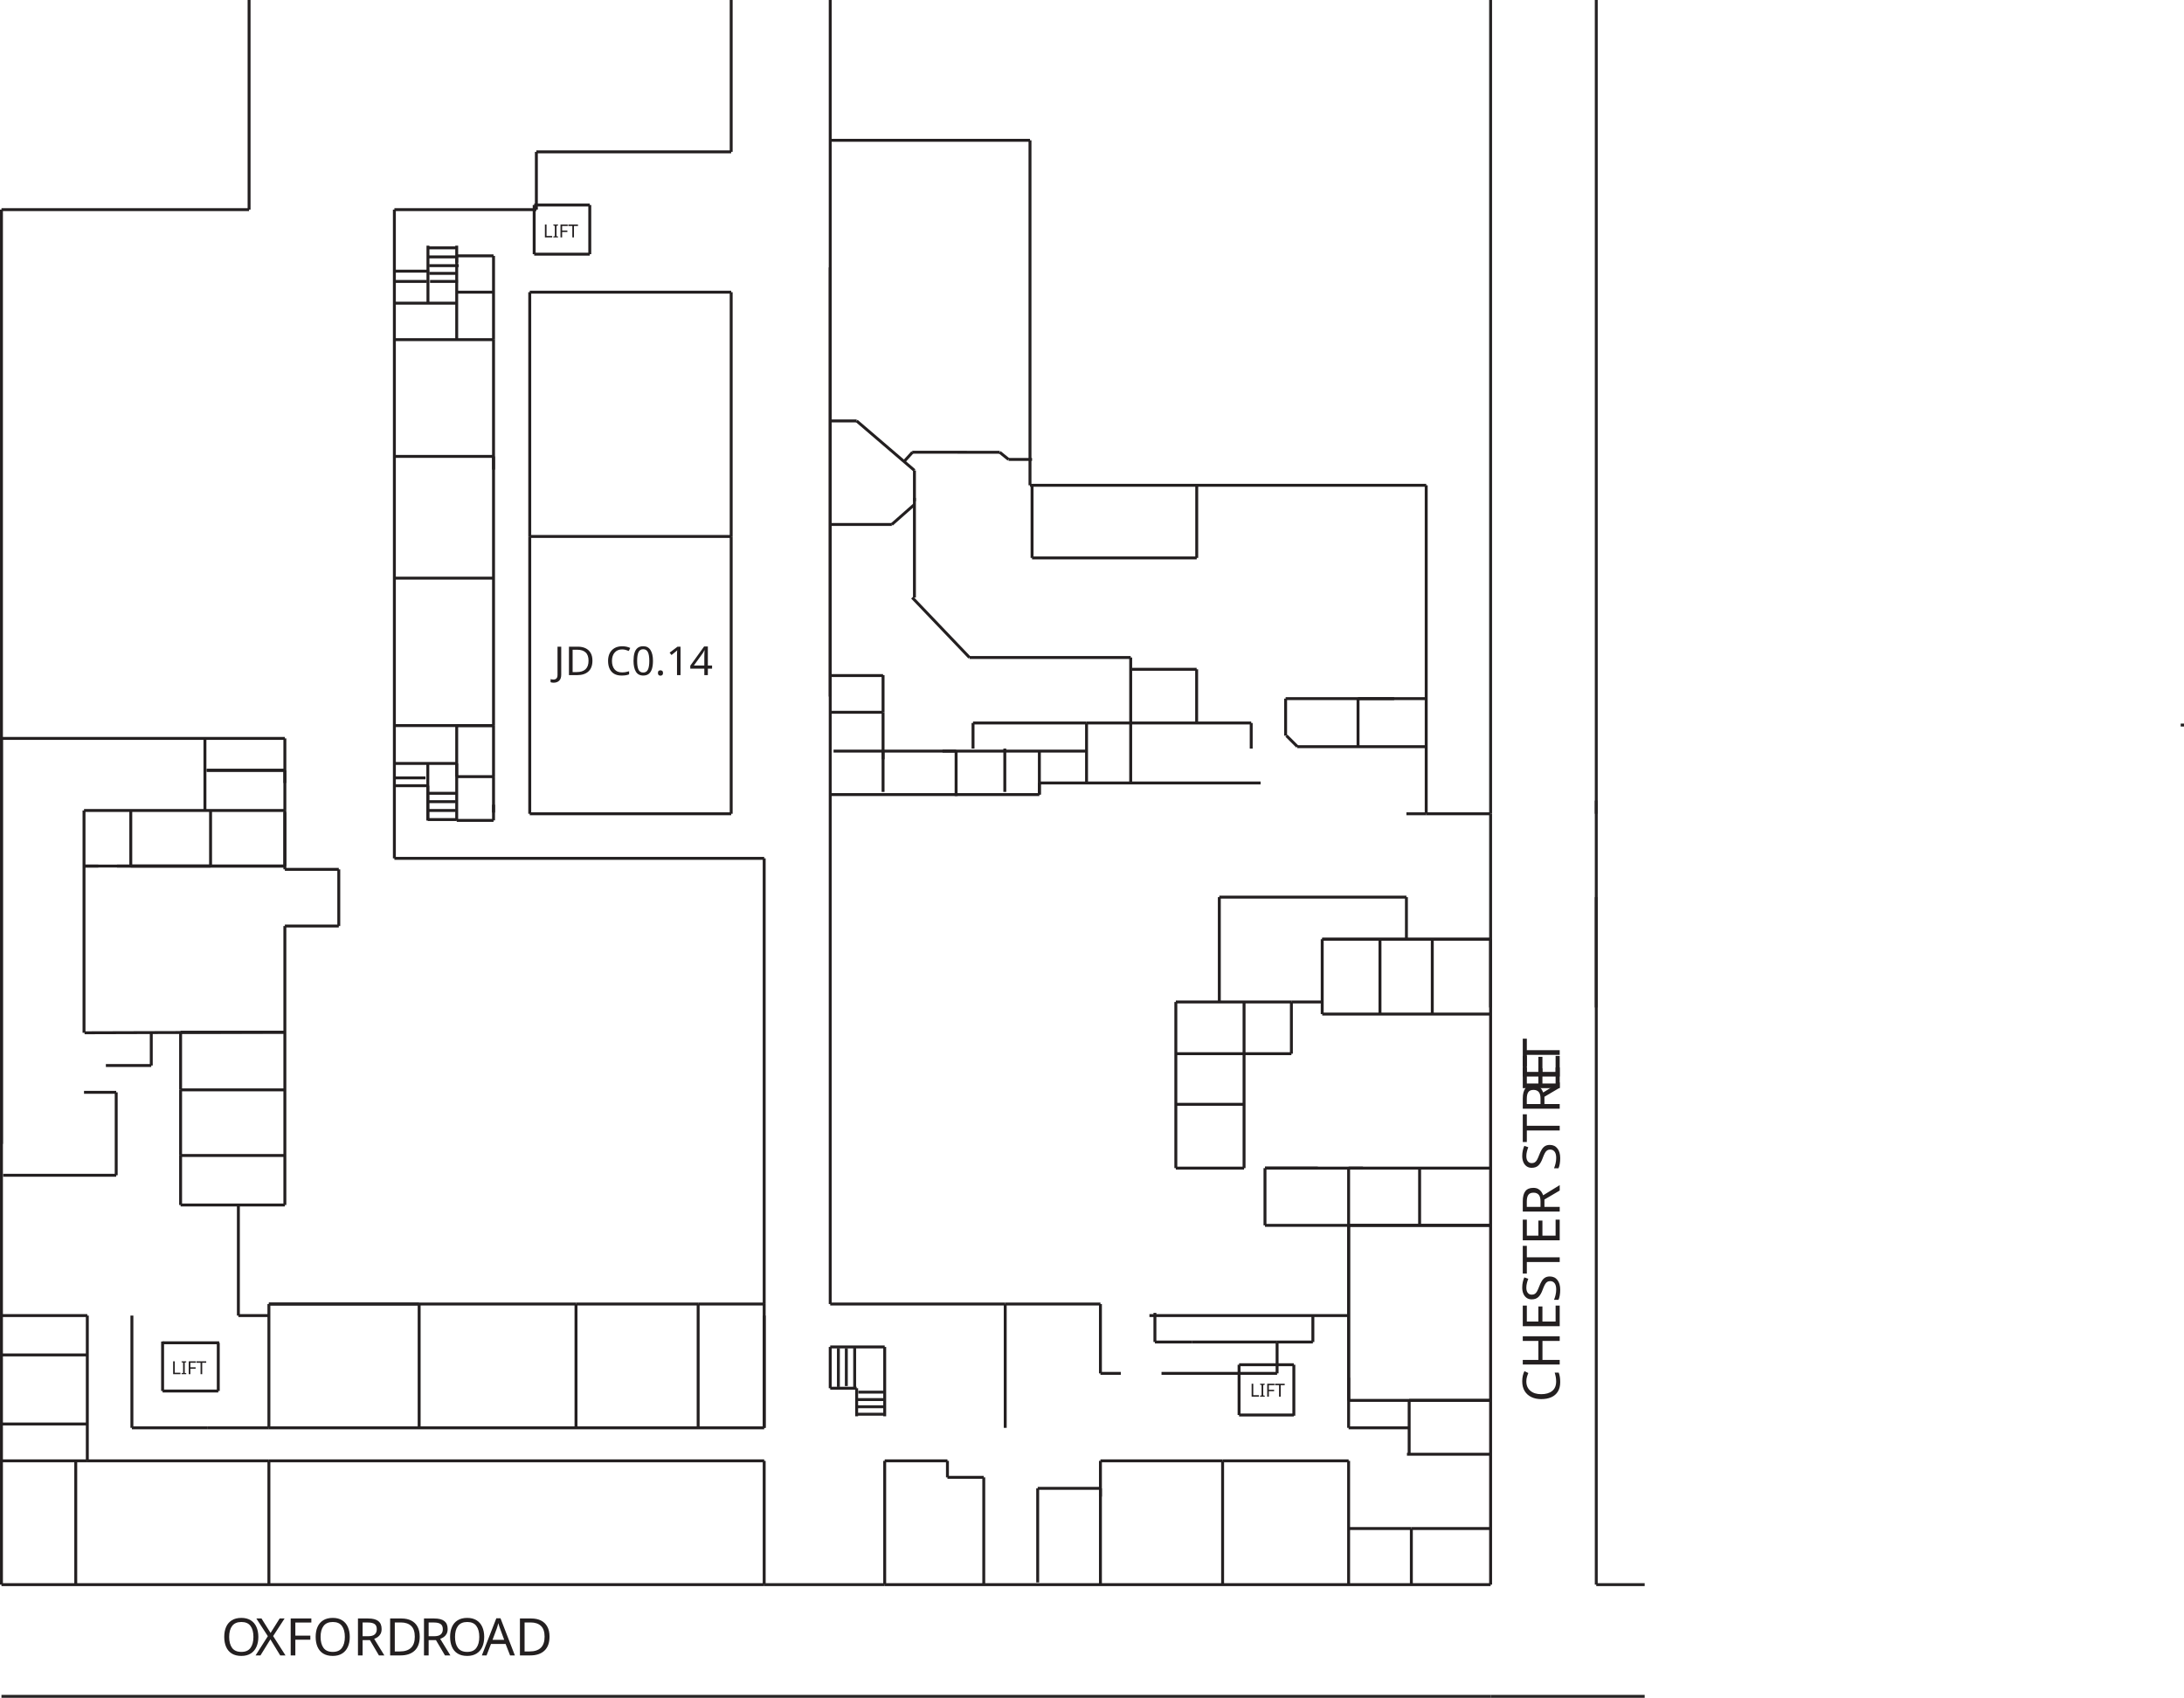
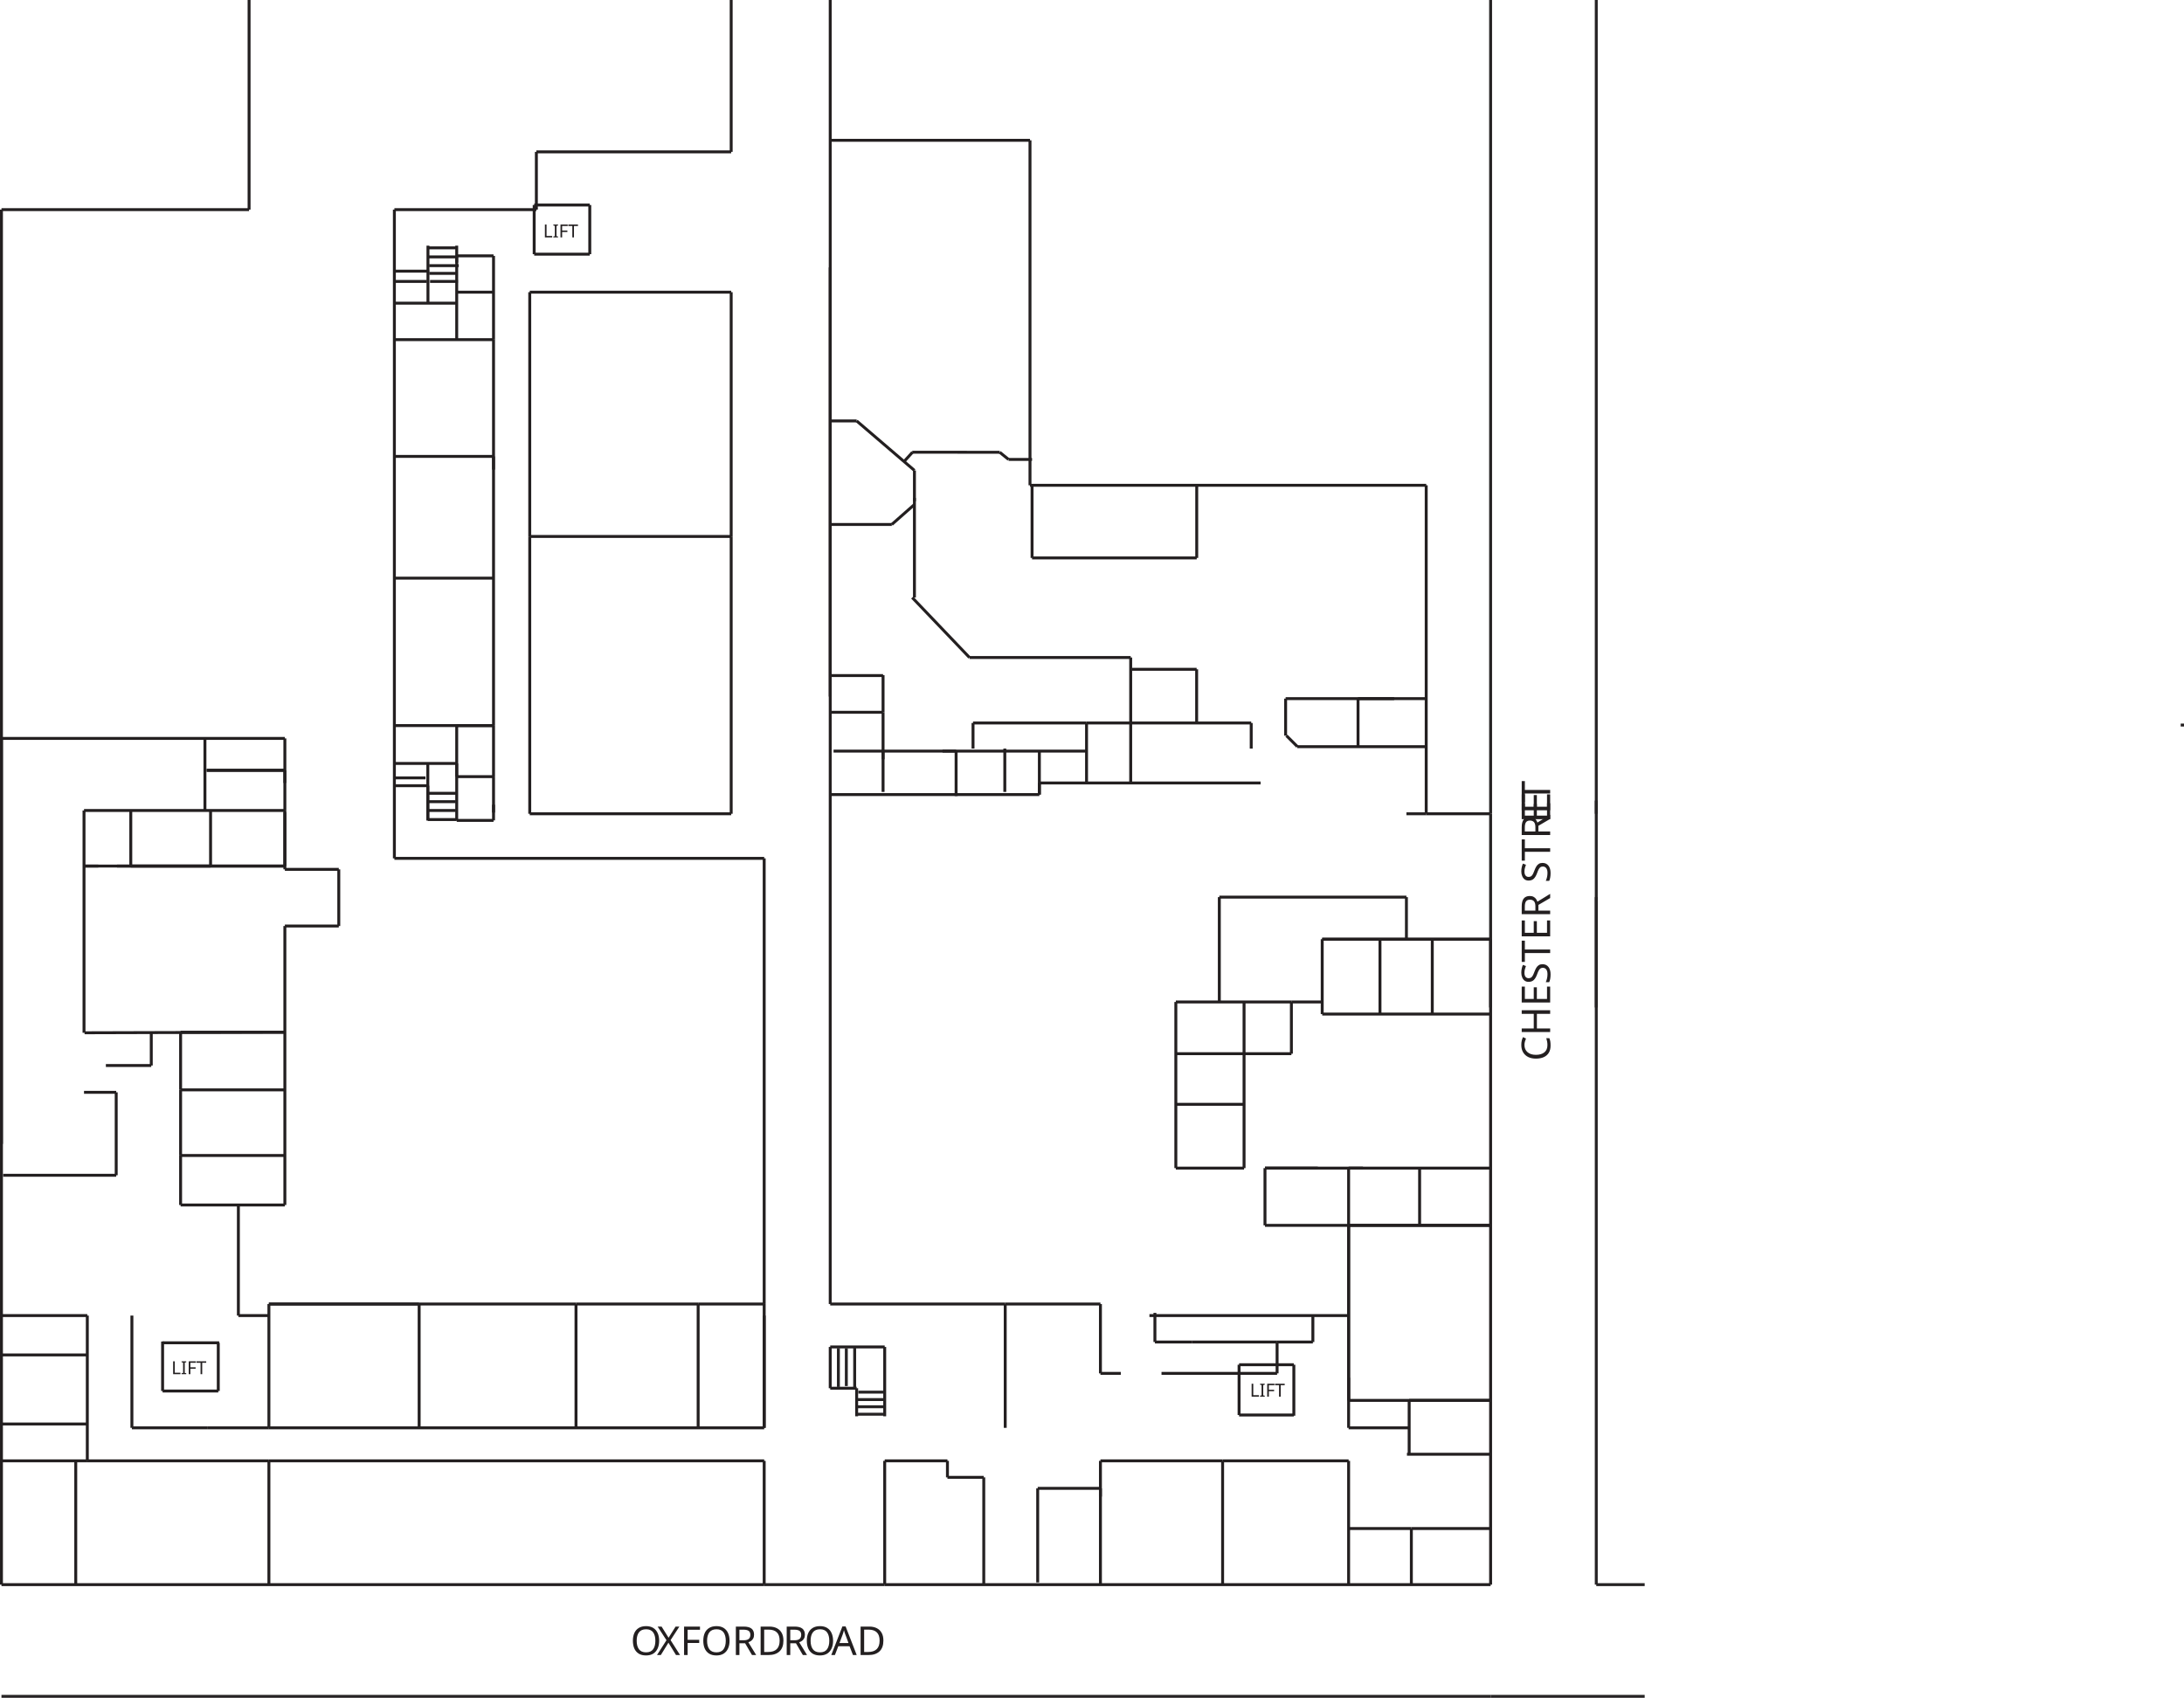
<svg xmlns="http://www.w3.org/2000/svg" id="FLOOR_PLAN" data-name="FLOOR PLAN" viewBox="0 0 748.44 581.92">
  <defs>
-     <style>.cls-1,.cls-10,.cls-12,.cls-2,.cls-3,.cls-4{fill:#231f20;}.cls-1,.cls-11{stroke:#231f20;}.cls-1,.cls-11,.cls-3{stroke-miterlimit:10;}.cls-2{font-size:13.65px;}.cls-12,.cls-2,.cls-4{font-family:MyriadPro-Regular, Myriad Pro;}.cls-3{stroke:#262324;}.cls-4{font-size:17.73px;}.cls-5{letter-spacing:-0.03em;}.cls-6{letter-spacing:0em;}.cls-7{letter-spacing:0em;}.cls-8{letter-spacing:-0.01em;}.cls-9{letter-spacing:0.02em;}.cls-11{fill:none;}.cls-12{font-size:6.19px;}</style>
+     <style>.cls-1,.cls-11,.cls-2,.cls-3,.cls-7,.cls-9{fill:#231f20;}.cls-1,.cls-10{stroke:#231f20;}.cls-1,.cls-10,.cls-2{stroke-miterlimit:10;}.cls-2{stroke:#262324;}.cls-3{font-size:13.65px;}.cls-11,.cls-3,.cls-7{font-family:MyriadPro-Regular, Myriad Pro;}.cls-4{letter-spacing:-0.03em;}.cls-5{letter-spacing:0em;}.cls-6{letter-spacing:-0.01em;}.cls-7{font-size:13.65px;}.cls-8{letter-spacing:0.02em;}.cls-10{fill:none;}.cls-11{font-size:6.19px;}</style>
  </defs>
  <line class="cls-1" x1="0.5" y1="543.13" x2="261.88" y2="543.13" />
  <line class="cls-1" x1="0.5" y1="543.13" x2="0.5" y2="71.85" />
  <line class="cls-1" x1="303.18" y1="543.13" x2="510.82" y2="543.13" />
  <line class="cls-1" x1="510.82" y1="321.92" x2="510.82" y2="543.13" />
  <line class="cls-1" x1="453.11" y1="321.92" x2="510.82" y2="321.92" />
  <line class="cls-1" x1="510.82" y1="278.92" x2="488.75" y2="278.92" />
  <line class="cls-1" x1="488.75" y1="166.33" x2="488.75" y2="278.92" />
  <line class="cls-1" x1="352.97" y1="166.33" x2="488.75" y2="166.33" />
  <line class="cls-1" x1="352.97" y1="48.09" x2="352.97" y2="166.33" />
  <line class="cls-1" x1="284.51" y1="48.09" x2="352.97" y2="48.09" />
  <line class="cls-1" x1="0.5" y1="71.85" x2="85.36" y2="71.85" />
  <line class="cls-1" x1="85.36" x2="85.36" y2="71.85" />
  <line class="cls-1" x1="261.88" y1="543.13" x2="261.88" y2="500.7" />
  <line class="cls-1" x1="92.15" y1="500.7" x2="261.88" y2="500.7" />
  <line class="cls-1" x1="92.15" y1="489.39" x2="261.88" y2="489.39" />
  <line class="cls-1" x1="261.88" y1="446.95" x2="261.88" y2="489.39" />
  <line class="cls-1" x1="261.88" y1="294.2" x2="261.88" y2="446.95" />
  <line class="cls-1" x1="92.15" y1="500.7" x2="29.92" y2="500.7" />
  <line class="cls-1" x1="29.92" y1="450.91" x2="29.92" y2="500.7" />
  <line class="cls-1" x1="45.2" y1="450.91" x2="45.2" y2="489.39" />
  <line class="cls-1" x1="71.22" y1="489.39" x2="45.2" y2="489.39" />
  <line class="cls-1" x1="92.15" y1="489.39" x2="71.22" y2="489.39" />
  <line class="cls-1" x1="92.15" y1="500.7" x2="92.15" y2="543.13" />
  <line class="cls-1" x1="25.96" y1="500.7" x2="25.96" y2="543.13" />
  <line class="cls-1" x1="29.92" y1="450.91" x2="0.5" y2="450.91" />
  <line class="cls-1" x1="0.5" y1="500.7" x2="29.92" y2="500.7" />
  <line class="cls-1" x1="143.64" y1="446.95" x2="143.64" y2="489.39" />
  <line class="cls-1" x1="197.39" y1="446.95" x2="143.64" y2="446.95" />
  <line class="cls-1" x1="197.39" y1="489.39" x2="197.39" y2="446.95" />
  <line class="cls-1" x1="239.25" y1="446.95" x2="197.39" y2="446.95" />
  <line class="cls-1" x1="239.25" y1="489.39" x2="239.25" y2="446.95" />
  <line class="cls-1" x1="261.88" y1="446.95" x2="239.25" y2="446.95" />
  <line class="cls-1" x1="261.88" y1="489.39" x2="261.88" y2="450.91" />
  <line class="cls-1" x1="293.57" y1="485.43" x2="293.57" y2="475.81" />
  <line class="cls-1" x1="284.51" y1="475.81" x2="293.57" y2="475.81" />
  <line class="cls-1" x1="284.51" y1="461.66" x2="284.51" y2="475.81" />
  <line class="cls-1" x1="303.18" y1="461.66" x2="284.51" y2="461.66" />
  <line class="cls-1" x1="303.18" y1="485.43" x2="303.18" y2="461.66" />
  <line class="cls-1" x1="284.51" y1="446.95" x2="284.51" y2="91.65" />
  <line class="cls-1" x1="250.57" y1="278.92" x2="181.54" y2="278.92" />
  <line class="cls-1" x1="181.54" y1="183.87" x2="181.54" y2="278.92" />
  <line class="cls-1" x1="250.57" y1="183.87" x2="250.57" y2="278.92" />
  <line class="cls-1" x1="181.54" y1="183.87" x2="250.57" y2="183.87" />
  <line class="cls-1" x1="181.54" y1="100.14" x2="181.54" y2="183.87" />
  <line class="cls-1" x1="250.57" y1="100.14" x2="181.54" y2="100.14" />
  <line class="cls-1" x1="250.57" y1="183.87" x2="250.57" y2="100.14" />
  <line class="cls-1" x1="261.88" y1="294.2" x2="135.15" y2="294.2" />
  <line class="cls-1" x1="135.15" y1="71.85" x2="135.15" y2="294.2" />
  <line class="cls-1" x1="183.81" y1="71.85" x2="135.15" y2="71.85" />
  <line class="cls-1" x1="183.81" y1="52.05" x2="183.81" y2="71.85" />
  <line class="cls-1" x1="250.57" y1="52.05" x2="183.81" y2="52.05" />
  <line class="cls-1" x1="250.57" x2="250.57" y2="52.05" />
  <line class="cls-1" x1="284.51" x2="284.51" y2="238.75" />
  <line class="cls-1" x1="303.18" y1="543.13" x2="303.18" y2="500.7" />
  <line class="cls-1" x1="324.68" y1="500.7" x2="303.18" y2="500.7" />
  <line class="cls-1" x1="337.13" y1="506.36" x2="324.68" y2="506.36" />
  <line class="cls-1" x1="324.68" y1="500.7" x2="324.68" y2="506.36" />
  <line class="cls-1" x1="284.51" y1="446.95" x2="344.48" y2="446.95" />
  <line class="cls-1" x1="344.48" y1="489.39" x2="344.48" y2="446.95" />
-   <text class="cls-2" transform="translate(189.77 231.4) scale(1.03 1)">JD C0.14</text>
-   <line class="cls-3" x1="0.5" y1="581.42" x2="510.82" y2="581.42" />
+   <line class="cls-2" x1="0.5" y1="581.42" x2="510.82" y2="581.42" />
  <g id="Layer_3" data-name="Layer 3">
-     <text class="cls-4" transform="translate(75.77 567.39)">
-       <tspan class="cls-5">O</tspan>
-       <tspan class="cls-6" x="11.74" y="0">XFORD </tspan>
-       <tspan class="cls-7" x="67.81" y="0">R</tspan>
-       <tspan class="cls-8" x="77.4" y="0">O</tspan>
-       <tspan x="89.36" y="0">AD</tspan>
+     <text class="cls-3" transform="translate(216.06 567.26)">
+       <tspan class="cls-4">O</tspan>
+       <tspan x="9.04" y="0">XFORD </tspan>
+       <tspan class="cls-5" x="52.21" y="0">R</tspan>
+       <tspan class="cls-6" x="59.6" y="0">O</tspan>
+       <tspan x="68.81" y="0">AD</tspan>
    </text>
-     <text class="cls-4" transform="translate(534.5 480.62) rotate(-90)">CHESTER STRE<tspan class="cls-9" x="105.94" y="0">E</tspan>
-       <tspan x="114.94" y="0">T</tspan>
+     <text class="cls-7" transform="translate(531.23 363.67) rotate(-90)">CHESTER STRE<tspan class="cls-8" x="81.57" y="0">E</tspan>
+       <tspan x="88.51" y="0">T</tspan>
    </text>
-     <line class="cls-3" x1="510.82" y1="581.42" x2="563.62" y2="581.42" />
-     <line class="cls-3" x1="481.97" y1="307.49" x2="481.97" y2="321.92" />
-     <line class="cls-3" x1="547.03" y1="307.49" x2="547.03" y2="543.13" />
-     <line class="cls-3" x1="547.03" y1="278.92" x2="547.03" />
-     <line class="cls-3" x1="510.82" y1="278.92" x2="510.82" />
-     <line class="cls-3" x1="547.03" y1="274.4" x2="547.03" y2="345.31" />
-     <line class="cls-3" x1="488.75" y1="278.92" x2="481.97" y2="278.92" />
-     <line class="cls-3" x1="547.03" y1="543.13" x2="563.62" y2="543.13" />
+     <line class="cls-2" x1="510.82" y1="581.42" x2="563.62" y2="581.42" />
+     <line class="cls-2" x1="481.97" y1="307.49" x2="481.97" y2="321.92" />
+     <line class="cls-2" x1="547.03" y1="307.49" x2="547.03" y2="543.13" />
+     <line class="cls-2" x1="547.03" y1="278.92" x2="547.03" />
+     <line class="cls-2" x1="510.82" y1="278.92" x2="510.82" />
+     <line class="cls-2" x1="547.03" y1="274.4" x2="547.03" y2="345.31" />
+     <line class="cls-2" x1="488.75" y1="278.92" x2="481.97" y2="278.92" />
+     <line class="cls-2" x1="547.03" y1="543.13" x2="563.62" y2="543.13" />
  </g>
-   <line class="cls-3" x1="261.88" y1="543.13" x2="303.18" y2="543.13" />
-   <line class="cls-3" x1="510.82" y1="278.92" x2="510.82" y2="345.31" />
-   <line class="cls-3" x1="337.13" y1="506.36" x2="337.13" y2="543.13" />
-   <line class="cls-10" x1="92.15" y1="489.39" x2="92.15" y2="446.95" />
-   <line class="cls-10" x1="143.64" y1="446.95" x2="92.15" y2="446.95" />
-   <line class="cls-10" x1="143.64" y1="489.39" x2="143.64" y2="450.91" />
-   <line class="cls-10" x1="92.15" y1="489.39" x2="197.39" y2="489.39" />
-   <line class="cls-10" x1="197.39" y1="446.95" x2="197.39" y2="489.39" />
-   <line class="cls-10" x1="143.64" y1="446.95" x2="197.39" y2="446.95" />
-   <line class="cls-10" x1="143.64" y1="489.39" x2="143.64" y2="446.95" />
-   <line class="cls-10" x1="197.39" y1="446.95" x2="239.25" y2="446.95" />
-   <line class="cls-10" x1="239.25" y1="489.39" x2="239.25" y2="446.95" />
-   <line class="cls-10" x1="261.88" y1="446.95" x2="239.25" y2="446.95" />
-   <line class="cls-10" x1="261.88" y1="489.39" x2="261.88" y2="446.95" />
-   <line class="cls-10" x1="197.39" y1="489.39" x2="261.88" y2="489.39" />
-   <line class="cls-3" x1="143.64" y1="446.95" x2="92.15" y2="446.95" />
-   <line class="cls-3" x1="92.15" y1="489.39" x2="92.15" y2="446.95" />
-   <line class="cls-3" x1="143.64" y1="446.95" x2="92.15" y2="446.95" />
-   <line class="cls-3" x1="293.57" y1="484.72" x2="303.18" y2="484.72" />
-   <line class="cls-3" x1="293.71" y1="482.17" x2="303.33" y2="482.17" />
-   <line class="cls-3" x1="293.99" y1="479.7" x2="303.33" y2="479.7" />
-   <line class="cls-3" x1="294.13" y1="477.15" x2="303.18" y2="477.15" />
-   <line class="cls-3" x1="287.31" y1="475.38" x2="287.31" y2="462.09" />
-   <line class="cls-3" x1="290.03" y1="475.07" x2="290.03" y2="462.12" />
-   <line class="cls-3" x1="292.89" y1="475.81" x2="292.89" y2="461.95" />
+   <line class="cls-2" x1="261.88" y1="543.13" x2="303.18" y2="543.13" />
+   <line class="cls-2" x1="510.82" y1="278.92" x2="510.82" y2="345.31" />
+   <line class="cls-2" x1="337.13" y1="506.36" x2="337.13" y2="543.13" />
+   <line class="cls-9" x1="92.15" y1="489.39" x2="92.15" y2="446.95" />
+   <line class="cls-9" x1="143.64" y1="446.95" x2="92.15" y2="446.95" />
+   <line class="cls-9" x1="143.64" y1="489.39" x2="143.64" y2="450.91" />
+   <line class="cls-9" x1="92.15" y1="489.39" x2="197.39" y2="489.39" />
+   <line class="cls-9" x1="197.39" y1="446.95" x2="197.39" y2="489.39" />
+   <line class="cls-9" x1="143.64" y1="446.95" x2="197.39" y2="446.95" />
+   <line class="cls-9" x1="143.64" y1="489.39" x2="143.64" y2="446.95" />
+   <line class="cls-9" x1="197.39" y1="446.95" x2="239.25" y2="446.95" />
+   <line class="cls-9" x1="239.25" y1="489.39" x2="239.25" y2="446.95" />
+   <line class="cls-9" x1="261.88" y1="446.95" x2="239.25" y2="446.95" />
+   <line class="cls-9" x1="261.88" y1="489.39" x2="261.88" y2="446.95" />
+   <line class="cls-9" x1="197.39" y1="489.39" x2="261.88" y2="489.39" />
+   <line class="cls-2" x1="143.64" y1="446.95" x2="92.15" y2="446.95" />
+   <line class="cls-2" x1="92.15" y1="489.39" x2="92.15" y2="446.95" />
+   <line class="cls-2" x1="143.64" y1="446.95" x2="92.15" y2="446.95" />
+   <line class="cls-2" x1="293.57" y1="484.72" x2="303.18" y2="484.72" />
+   <line class="cls-2" x1="293.71" y1="482.17" x2="303.33" y2="482.17" />
+   <line class="cls-2" x1="293.99" y1="479.7" x2="303.33" y2="479.7" />
+   <line class="cls-2" x1="294.13" y1="477.15" x2="303.18" y2="477.15" />
+   <line class="cls-2" x1="287.31" y1="475.38" x2="287.31" y2="462.09" />
+   <line class="cls-2" x1="290.03" y1="475.07" x2="290.03" y2="462.12" />
+   <line class="cls-2" x1="292.89" y1="475.81" x2="292.89" y2="461.95" />
  <line class="cls-1" x1="92.15" y1="450.91" x2="81.69" y2="450.91" />
  <line class="cls-1" x1="81.69" y1="413.01" x2="81.69" y2="450.91" />
  <line class="cls-1" x1="61.89" y1="413.01" x2="97.62" y2="413.01" />
  <line class="cls-1" x1="97.62" y1="317.39" x2="97.62" y2="413.01" />
  <line class="cls-1" x1="116.1" y1="317.39" x2="97.62" y2="317.39" />
  <line class="cls-1" x1="116.1" y1="297.97" x2="116.1" y2="317.39" />
  <line class="cls-1" x1="97.62" y1="297.97" x2="116.1" y2="297.97" />
  <line class="cls-1" x1="28.98" y1="353.98" x2="97.62" y2="353.79" />
  <line class="cls-1" x1="28.79" y1="277.79" x2="28.79" y2="353.98" />
  <line class="cls-1" x1="97.62" y1="277.79" x2="28.79" y2="277.79" />
  <line class="cls-1" x1="40.1" y1="296.84" x2="97.62" y2="296.84" />
  <line class="cls-1" x1="44.82" y1="277.79" x2="44.82" y2="296.84" />
  <line class="cls-1" x1="33.69" y1="296.84" x2="28.79" y2="296.84" />
  <line class="cls-1" x1="44.82" y1="296.84" x2="72.16" y2="296.84" />
  <line class="cls-1" x1="72.16" y1="277.79" x2="72.16" y2="296.84" />
  <line class="cls-1" x1="97.62" y1="277.79" x2="97.62" y2="296.84" />
  <line class="cls-1" x1="97.62" y1="264.02" x2="70.84" y2="264.02" />
  <line class="cls-1" x1="97.62" y1="268.36" x2="97.62" y2="264.02" />
  <line class="cls-1" x1="97.62" y1="253.09" x2="0.5" y2="253.09" />
  <line class="cls-1" x1="0.5" y1="392.07" x2="0.5" y2="253.09" />
  <line class="cls-1" x1="28.79" y1="296.84" x2="97.62" y2="296.84" />
  <line class="cls-1" x1="97.62" y1="278.36" x2="97.62" y2="297.97" />
  <line class="cls-1" x1="70.23" y1="253.09" x2="70.23" y2="277.79" />
  <line class="cls-1" x1="97.62" y1="253.09" x2="97.62" y2="277.79" />
  <line class="cls-1" x1="70.84" y1="264.02" x2="97.62" y2="264.02" />
  <line class="cls-1" x1="97.62" y1="396.04" x2="61.89" y2="396.04" />
  <line class="cls-1" x1="61.89" y1="413.01" x2="61.89" y2="396.04" />
  <line class="cls-1" x1="97.62" y1="373.55" x2="61.89" y2="373.55" />
  <line class="cls-1" x1="61.89" y1="396.04" x2="61.89" y2="373.55" />
  <line class="cls-1" x1="97.62" y1="353.79" x2="61.89" y2="353.79" />
  <line class="cls-1" x1="61.89" y1="373.55" x2="61.89" y2="353.79" />
  <line class="cls-1" x1="51.84" y1="353.98" x2="51.84" y2="365.2" />
  <line class="cls-1" x1="36.28" y1="365.2" x2="51.84" y2="365.2" />
  <line class="cls-1" x1="28.79" y1="374.39" x2="39.82" y2="374.39" />
  <line class="cls-1" x1="1.07" y1="402.82" x2="39.82" y2="402.82" />
  <line class="cls-1" x1="39.82" y1="374.39" x2="39.82" y2="402.82" />
  <line class="cls-1" x1="0.5" y1="464.4" x2="29.92" y2="464.4" />
  <line class="cls-1" x1="29.92" y1="488.07" x2="0.5" y2="488.07" />
  <line class="cls-1" x1="418.98" y1="543.13" x2="418.98" y2="500.7" />
  <line class="cls-1" x1="462.16" y1="500.7" x2="418.98" y2="500.7" />
  <line class="cls-1" x1="462.16" y1="543.13" x2="462.16" y2="500.7" />
  <line class="cls-1" x1="462.16" y1="523.9" x2="483.66" y2="523.9" />
  <line class="cls-1" x1="483.66" y1="543.13" x2="483.66" y2="523.9" />
  <line class="cls-1" x1="510.82" y1="523.9" x2="483.66" y2="523.9" />
  <line class="cls-1" x1="482.15" y1="498.44" x2="510.82" y2="498.44" />
  <line class="cls-1" x1="482.91" y1="479.7" x2="482.91" y2="498.44" />
  <line class="cls-1" x1="510.82" y1="479.98" x2="482.91" y2="479.98" />
  <line class="cls-1" x1="462.16" y1="489.39" x2="482.91" y2="489.39" />
  <line class="cls-1" x1="462.16" y1="472.22" x2="462.16" y2="489.39" />
  <line class="cls-1" x1="510.82" y1="479.98" x2="462.16" y2="479.98" />
  <line class="cls-1" x1="462.16" y1="419.99" x2="462.16" y2="479.98" />
  <line class="cls-1" x1="510.82" y1="419.99" x2="462.16" y2="419.99" />
  <line class="cls-1" x1="377.11" y1="543.13" x2="377.11" y2="510.13" />
  <line class="cls-1" x1="355.61" y1="510.13" x2="377.11" y2="510.13" />
  <line class="cls-1" x1="355.61" y1="542.38" x2="355.61" y2="510.13" />
  <line class="cls-1" x1="418.98" y1="500.7" x2="377.11" y2="500.7" />
  <line class="cls-1" x1="377.11" y1="512.96" x2="377.11" y2="500.7" />
  <line class="cls-1" x1="344.48" y1="446.95" x2="377.11" y2="446.95" />
  <line class="cls-1" x1="377.11" y1="470.72" x2="377.11" y2="446.95" />
  <line class="cls-1" x1="384.09" y1="470.72" x2="377.11" y2="470.72" />
  <line class="cls-1" x1="398.04" y1="470.72" x2="437.65" y2="470.72" />
  <line class="cls-1" x1="408.6" y1="459.97" x2="437.65" y2="459.97" />
  <line class="cls-1" x1="437.65" y1="470.72" x2="437.65" y2="459.97" />
  <line class="cls-1" x1="146.61" y1="281.19" x2="146.61" y2="269.3" />
  <line class="cls-1" x1="156.51" y1="281.19" x2="156.51" y2="261.67" />
  <line class="cls-1" x1="135.15" y1="261.67" x2="156.51" y2="261.67" />
  <line class="cls-1" x1="135.15" y1="269.3" x2="146.61" y2="269.3" />
  <line class="cls-1" x1="146.61" y1="261.67" x2="146.61" y2="281.19" />
  <line class="cls-1" x1="156.51" y1="281.19" x2="169.13" y2="281.19" />
  <line class="cls-1" x1="169.13" y1="275.81" x2="169.13" y2="281.19" />
  <line class="cls-1" x1="169.13" y1="266.19" x2="169.13" y2="278.5" />
  <line class="cls-1" x1="156.51" y1="266.19" x2="169.38" y2="266.19" />
  <line class="cls-1" x1="169.13" y1="248.51" x2="169.13" y2="266.19" />
  <line class="cls-1" x1="156.51" y1="248.69" x2="169.13" y2="248.69" />
  <line class="cls-1" x1="156.51" y1="266.19" x2="156.51" y2="248.69" />
  <line class="cls-1" x1="146.61" y1="280.9" x2="156.51" y2="280.9" />
  <line class="cls-1" x1="146.61" y1="277.79" x2="156.18" y2="277.79" />
  <line class="cls-1" x1="146.61" y1="274.77" x2="156.18" y2="274.77" />
  <line class="cls-1" x1="146.77" y1="271.9" x2="156.34" y2="271.9" />
  <line class="cls-1" x1="135.58" y1="266.62" x2="145.83" y2="266.62" />
  <line class="cls-1" x1="135.15" y1="248.69" x2="169.13" y2="248.69" />
  <line class="cls-1" x1="169.13" y1="156.43" x2="169.13" y2="248.51" />
  <line class="cls-1" x1="135.15" y1="198.16" x2="169.13" y2="198.16" />
  <line class="cls-1" x1="135.15" y1="156.43" x2="169.13" y2="156.43" />
  <line class="cls-1" x1="135.15" y1="116.41" x2="169.13" y2="116.41" />
  <line class="cls-1" x1="169.13" y1="160.96" x2="169.13" y2="116.41" />
  <line class="cls-1" x1="156.51" y1="100.14" x2="169.13" y2="100.14" />
  <line class="cls-1" x1="169.13" y1="116.41" x2="169.13" y2="87.69" />
  <line class="cls-1" x1="156.51" y1="87.69" x2="169.13" y2="87.69" />
  <line class="cls-1" x1="156.51" y1="116.41" x2="156.51" y2="87.69" />
  <line class="cls-1" x1="135.15" y1="103.91" x2="156.51" y2="103.91" />
  <line class="cls-1" x1="146.66" y1="84.2" x2="146.66" y2="103.91" />
  <line class="cls-1" x1="135.57" y1="92.94" x2="147.07" y2="92.94" />
  <line class="cls-1" x1="156.51" y1="90.03" x2="156.51" y2="84.2" />
  <line class="cls-1" x1="146.48" y1="84.95" x2="156.62" y2="84.95" />
  <line class="cls-1" x1="146.96" y1="88.05" x2="156.51" y2="88.05" />
  <line class="cls-1" x1="147.07" y1="91.05" x2="157.21" y2="91.05" />
  <line class="cls-1" x1="147.37" y1="96.46" x2="156.92" y2="96.46" />
  <line class="cls-1" x1="135.15" y1="96.46" x2="146.26" y2="96.46" />
  <line class="cls-1" x1="393.9" y1="450.91" x2="462.16" y2="450.91" />
  <line class="cls-1" x1="510.82" y1="419.99" x2="462.16" y2="419.99" />
  <line class="cls-1" x1="462.16" y1="479.98" x2="462.16" y2="419.99" />
  <line class="cls-1" x1="486.49" y1="419.99" x2="486.49" y2="400.37" />
  <line class="cls-1" x1="510.82" y1="400.37" x2="462.16" y2="400.37" />
  <line class="cls-1" x1="462.16" y1="419.99" x2="462.16" y2="400.37" />
  <line class="cls-1" x1="451.6" y1="400.37" x2="433.5" y2="400.37" />
  <line class="cls-1" x1="433.5" y1="419.99" x2="433.5" y2="400.37" />
  <line class="cls-1" x1="462.16" y1="419.99" x2="433.5" y2="419.99" />
  <line class="cls-1" x1="467.07" y1="400.37" x2="433.5" y2="400.37" />
  <line class="cls-1" x1="402.95" y1="400.37" x2="426.33" y2="400.37" />
  <line class="cls-1" x1="426.33" y1="343.42" x2="426.33" y2="400.37" />
  <line class="cls-1" x1="442.55" y1="361.15" x2="402.95" y2="361.15" />
  <line class="cls-1" x1="442.55" y1="343.42" x2="442.55" y2="361.15" />
  <line class="cls-1" x1="402.95" y1="378.5" x2="426.33" y2="378.5" />
  <line class="cls-1" x1="402.95" y1="343.42" x2="402.95" y2="400.37" />
  <line class="cls-1" x1="442.55" y1="343.42" x2="402.95" y2="343.42" />
  <line class="cls-1" x1="453.11" y1="321.92" x2="510.82" y2="321.92" />
  <line class="cls-1" x1="510.82" y1="347.57" x2="453.11" y2="347.57" />
  <line class="cls-1" x1="453.11" y1="321.92" x2="453.11" y2="347.57" />
  <line class="cls-1" x1="472.91" y1="321.92" x2="472.91" y2="347.57" />
  <line class="cls-1" x1="490.83" y1="321.92" x2="490.83" y2="347.57" />
  <line class="cls-1" x1="417.85" y1="307.49" x2="481.97" y2="307.49" />
  <line class="cls-1" x1="417.85" y1="343.42" x2="417.85" y2="307.49" />
  <line class="cls-1" x1="442.55" y1="343.42" x2="453.11" y2="343.42" />
  <line class="cls-1" x1="408.6" y1="459.97" x2="395.78" y2="459.97" />
  <line class="cls-1" x1="395.78" y1="449.98" x2="395.78" y2="459.97" />
  <line class="cls-1" x1="437.65" y1="459.97" x2="449.91" y2="459.97" />
  <line class="cls-1" x1="449.91" y1="450.91" x2="449.91" y2="459.97" />
  <line class="cls-1" x1="747.31" y1="248.51" x2="748.44" y2="248.51" />
  <line class="cls-1" x1="284.51" y1="272.34" x2="356.18" y2="272.34" />
  <line class="cls-1" x1="431.99" y1="268.36" x2="356.18" y2="268.36" />
  <line class="cls-1" x1="356.18" y1="272.34" x2="356.18" y2="268.36" />
  <line class="cls-1" x1="302.62" y1="271.43" x2="302.62" y2="257.44" />
  <line class="cls-1" x1="285.65" y1="257.44" x2="302.62" y2="257.44" />
  <line class="cls-1" x1="302.62" y1="244.13" x2="302.62" y2="260.25" />
  <line class="cls-1" x1="302.62" y1="231.4" x2="302.62" y2="244.13" />
  <line class="cls-1" x1="284.51" y1="244.13" x2="302.62" y2="244.13" />
  <line class="cls-1" x1="284.51" y1="231.55" x2="302.62" y2="231.55" />
  <line class="cls-1" x1="302.62" y1="257.44" x2="327.65" y2="257.44" />
  <line class="cls-1" x1="327.65" y1="272.84" x2="327.65" y2="257.44" />
  <line class="cls-1" x1="344.34" y1="256.57" x2="344.34" y2="271.43" />
  <line class="cls-1" x1="322.99" y1="257.44" x2="372.35" y2="257.44" />
  <line class="cls-1" x1="356.18" y1="272.34" x2="356.18" y2="257.44" />
  <line class="cls-1" x1="372.35" y1="268.36" x2="372.35" y2="247.8" />
  <line class="cls-1" x1="333.45" y1="247.8" x2="372.35" y2="247.8" />
  <line class="cls-1" x1="333.45" y1="256.57" x2="333.45" y2="247.8" />
  <line class="cls-1" x1="372.35" y1="247.8" x2="428.78" y2="247.8" />
  <line class="cls-1" x1="428.78" y1="256.57" x2="428.78" y2="247.8" />
  <line class="cls-1" x1="387.48" y1="268.36" x2="387.48" y2="247.8" />
  <line class="cls-1" x1="353.68" y1="191.23" x2="410.11" y2="191.23" />
  <line class="cls-1" x1="410.11" y1="166.33" x2="410.11" y2="191.23" />
  <line class="cls-1" x1="353.68" y1="166.33" x2="353.68" y2="191.23" />
  <line class="cls-1" x1="387.48" y1="225.36" x2="387.48" y2="247.8" />
  <line class="cls-1" x1="332.23" y1="225.36" x2="387.48" y2="225.36" />
  <line class="cls-1" x1="312.61" y1="204.81" x2="332.23" y2="225.36" />
  <line class="cls-1" x1="313.37" y1="170.67" x2="313.37" y2="204.81" />
  <line class="cls-1" x1="284.51" y1="144.27" x2="293.57" y2="144.27" />
  <line class="cls-1" x1="313.37" y1="161.24" x2="293.57" y2="144.27" />
  <line class="cls-1" x1="313.37" y1="171.8" x2="313.37" y2="161.24" />
  <line class="cls-1" x1="312.69" y1="155.02" x2="309.81" y2="158.19" />
  <line class="cls-1" x1="342.6" y1="155.02" x2="312.62" y2="154.99" />
  <line class="cls-1" x1="353.68" y1="157.47" x2="345.62" y2="157.47" />
  <line class="cls-1" x1="342.6" y1="155.02" x2="345.62" y2="157.47" />
  <line class="cls-1" x1="147.1" y1="93.7" x2="156.37" y2="93.7" />
-   <line class="cls-11" x1="284.51" y1="179.76" x2="305.61" y2="179.76" />
-   <line class="cls-11" x1="313.37" y1="172.92" x2="305.61" y2="179.76" />
-   <line class="cls-11" x1="387.93" y1="229.4" x2="410.08" y2="229.4" />
-   <line class="cls-11" x1="410.08" y1="247.8" x2="410.08" y2="229.4" />
-   <line class="cls-11" x1="488.75" y1="255.92" x2="444.54" y2="255.92" />
-   <line class="cls-11" x1="440.85" y1="252.15" x2="444.58" y2="255.88" />
-   <line class="cls-11" x1="440.57" y1="239.45" x2="440.57" y2="252.15" />
-   <line class="cls-11" x1="477.77" y1="239.45" x2="440.57" y2="239.45" />
-   <line class="cls-11" x1="465.39" y1="255.92" x2="465.39" y2="239.45" />
-   <line class="cls-11" x1="488.75" y1="239.45" x2="465.39" y2="239.45" />
-   <line class="cls-11" x1="74.8" y1="476.77" x2="55.72" y2="476.77" />
-   <line class="cls-11" x1="55.72" y1="459.8" x2="55.72" y2="476.77" />
-   <line class="cls-11" x1="75.12" y1="460.24" x2="55.72" y2="460.24" />
-   <line class="cls-11" x1="74.8" y1="476.77" x2="74.8" y2="460.24" />
-   <line class="cls-11" x1="424.62" y1="467.76" x2="443.39" y2="467.76" />
-   <line class="cls-11" x1="443.39" y1="485.23" x2="443.39" y2="467.76" />
-   <line class="cls-11" x1="424.62" y1="484.99" x2="443.39" y2="484.99" />
-   <line class="cls-11" x1="424.62" y1="467.76" x2="424.62" y2="484.99" />
-   <line class="cls-11" x1="183.06" y1="70.27" x2="202.11" y2="70.27" />
-   <line class="cls-11" x1="183.06" y1="87.12" x2="202.11" y2="87.12" />
-   <line class="cls-11" x1="202.11" y1="70.27" x2="202.11" y2="87.12" />
-   <line class="cls-11" x1="183.06" y1="87.12" x2="183.06" y2="70.27" />
-   <text class="cls-12" transform="translate(58.74 471)">LIFT</text>
-   <text class="cls-12" transform="translate(186.14 81.38)">LIFT</text>
-   <text class="cls-12" transform="translate(428.33 478.7)">LIFT</text>
+   <line class="cls-10" x1="284.51" y1="179.76" x2="305.61" y2="179.76" />
+   <line class="cls-10" x1="313.37" y1="172.92" x2="305.61" y2="179.76" />
+   <line class="cls-10" x1="387.93" y1="229.4" x2="410.08" y2="229.4" />
+   <line class="cls-10" x1="410.08" y1="247.8" x2="410.08" y2="229.4" />
+   <line class="cls-10" x1="488.75" y1="255.92" x2="444.54" y2="255.92" />
+   <line class="cls-10" x1="440.85" y1="252.15" x2="444.58" y2="255.88" />
+   <line class="cls-10" x1="440.57" y1="239.45" x2="440.57" y2="252.15" />
+   <line class="cls-10" x1="477.77" y1="239.45" x2="440.57" y2="239.45" />
+   <line class="cls-10" x1="465.39" y1="255.92" x2="465.39" y2="239.45" />
+   <line class="cls-10" x1="488.75" y1="239.45" x2="465.39" y2="239.45" />
+   <line class="cls-10" x1="74.8" y1="476.77" x2="55.72" y2="476.77" />
+   <line class="cls-10" x1="55.72" y1="459.8" x2="55.72" y2="476.77" />
+   <line class="cls-10" x1="75.12" y1="460.24" x2="55.72" y2="460.24" />
+   <line class="cls-10" x1="74.8" y1="476.77" x2="74.8" y2="460.24" />
+   <line class="cls-10" x1="424.62" y1="467.76" x2="443.39" y2="467.76" />
+   <line class="cls-10" x1="443.39" y1="485.23" x2="443.39" y2="467.76" />
+   <line class="cls-10" x1="424.62" y1="484.99" x2="443.39" y2="484.99" />
+   <line class="cls-10" x1="424.62" y1="467.76" x2="424.62" y2="484.99" />
+   <line class="cls-10" x1="183.06" y1="70.27" x2="202.11" y2="70.27" />
+   <line class="cls-10" x1="183.06" y1="87.12" x2="202.11" y2="87.12" />
+   <line class="cls-10" x1="202.11" y1="70.27" x2="202.11" y2="87.12" />
+   <line class="cls-10" x1="183.06" y1="87.12" x2="183.06" y2="70.27" />
+   <text class="cls-11" transform="translate(58.74 471)">LIFT</text>
+   <text class="cls-11" transform="translate(186.14 81.38)">LIFT</text>
+   <text class="cls-11" transform="translate(428.33 478.7)">LIFT</text>
</svg>
